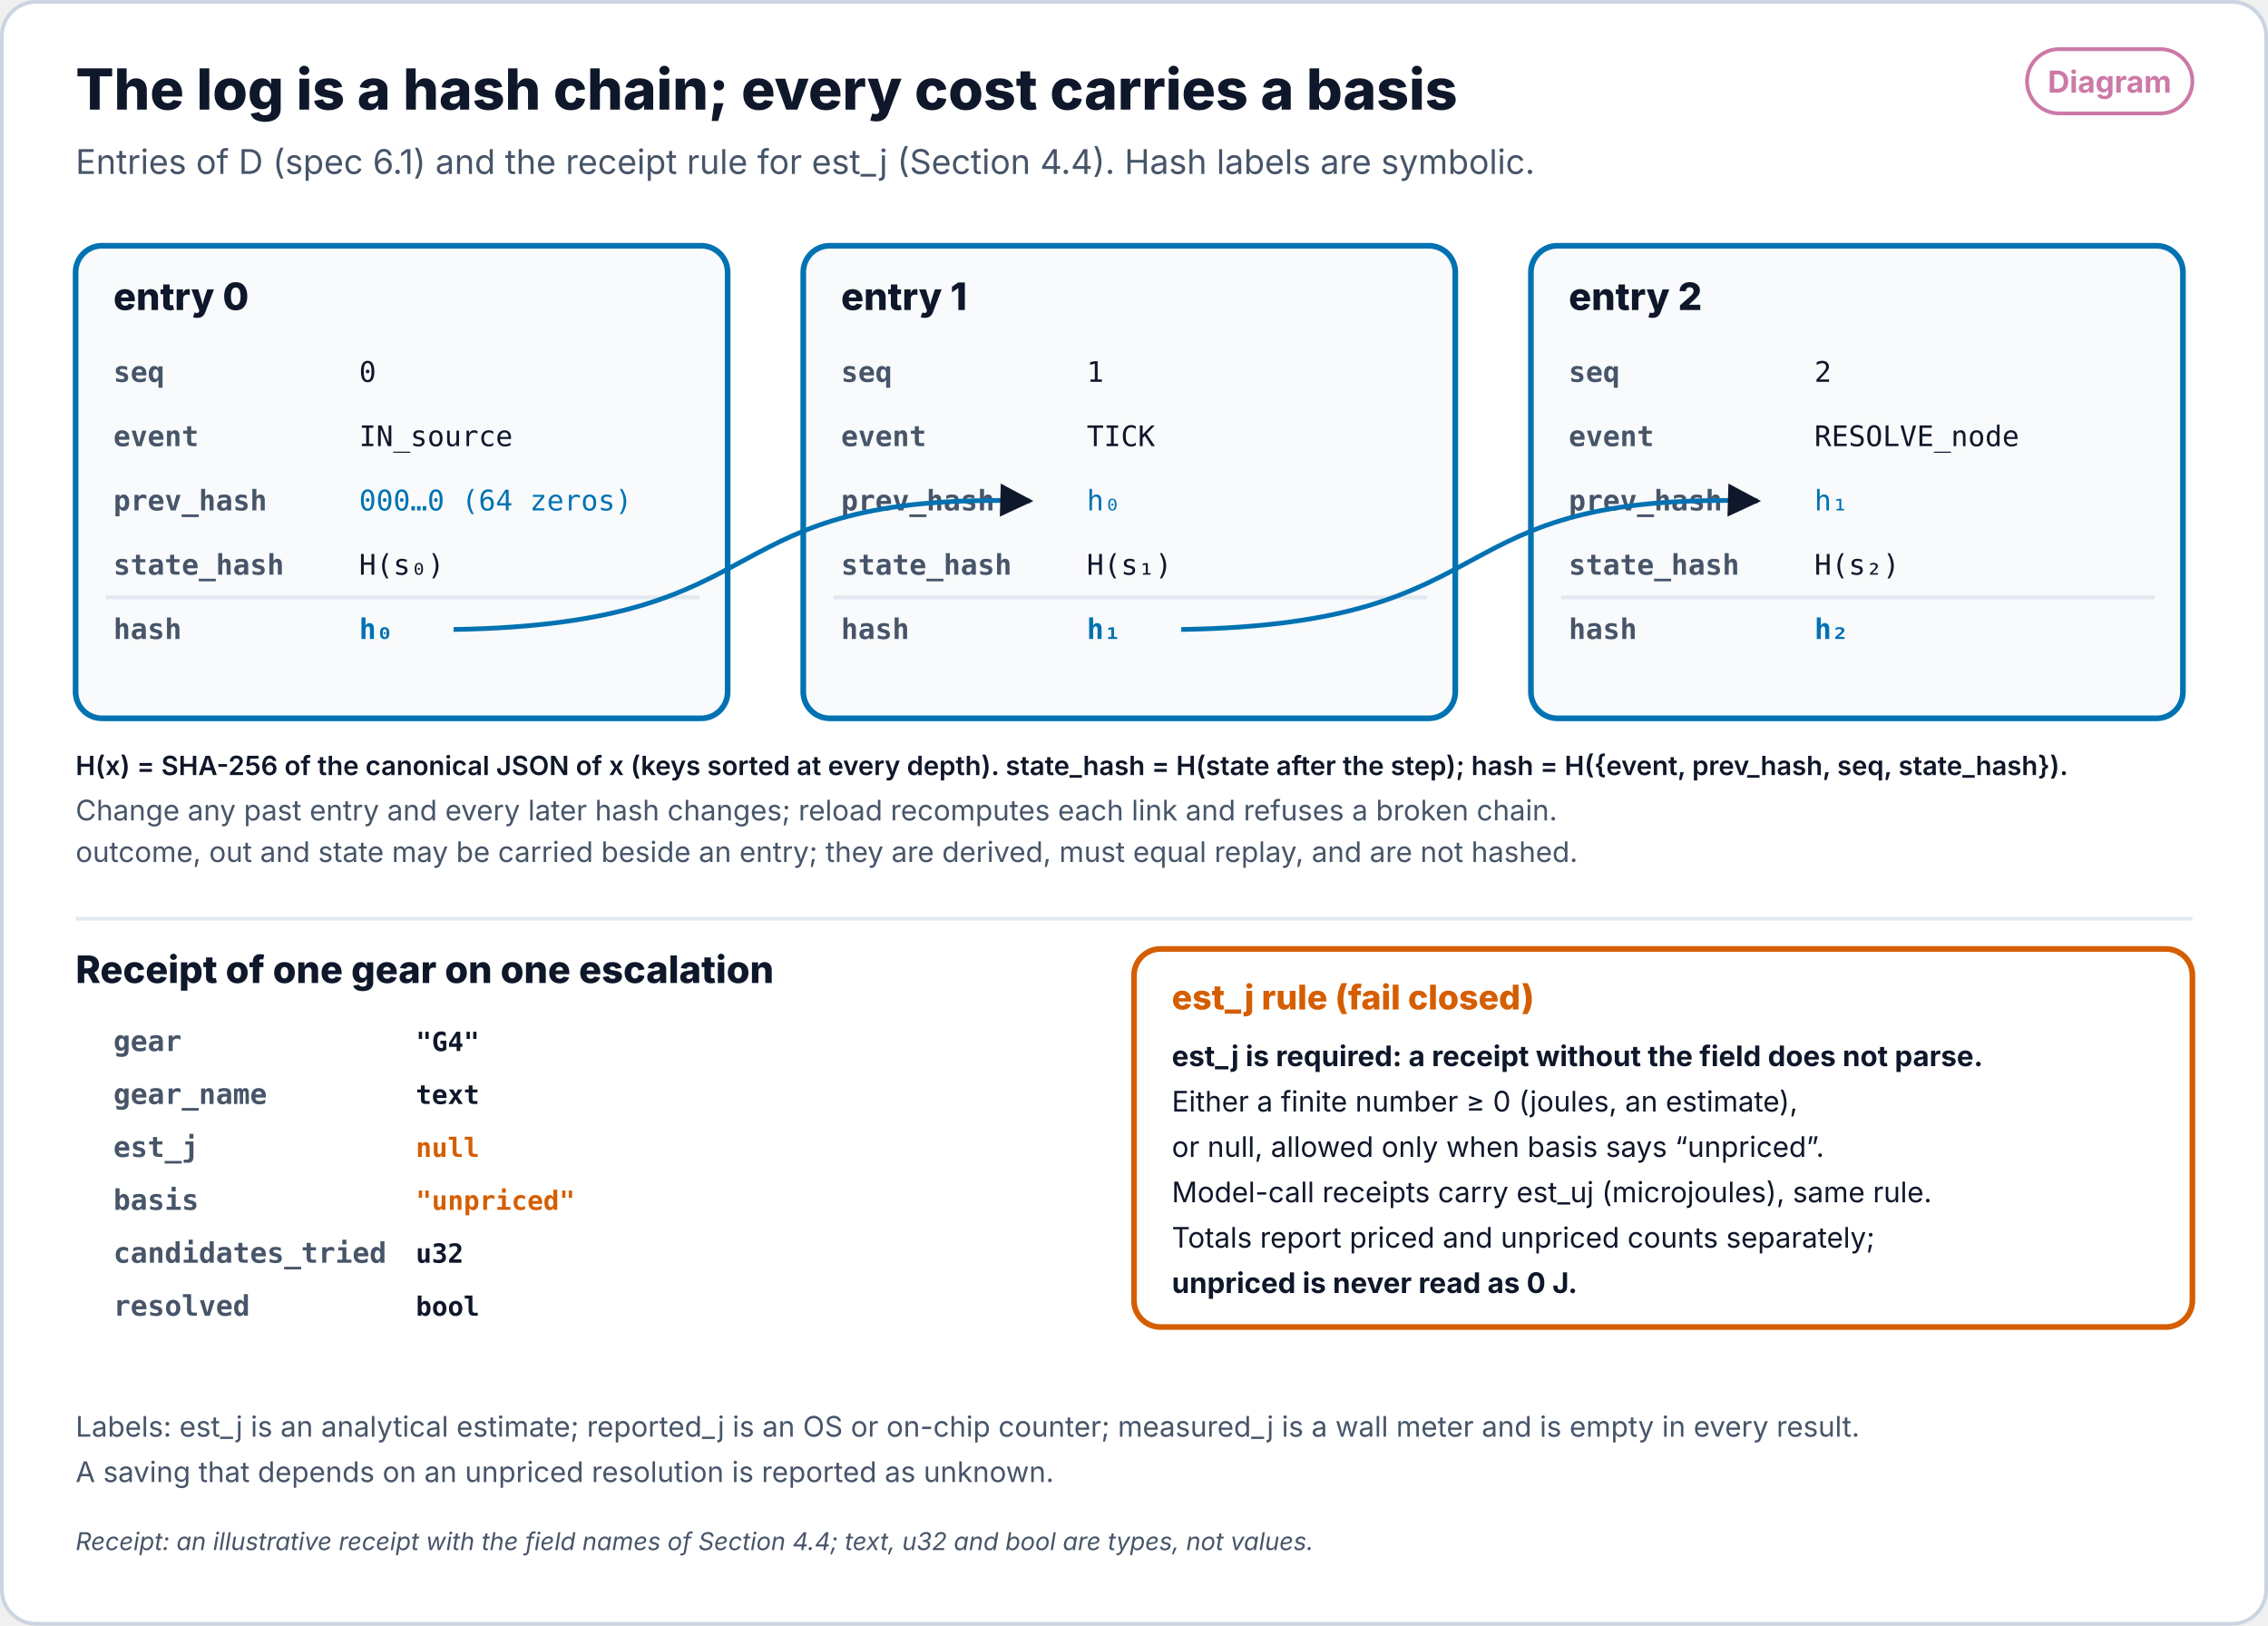
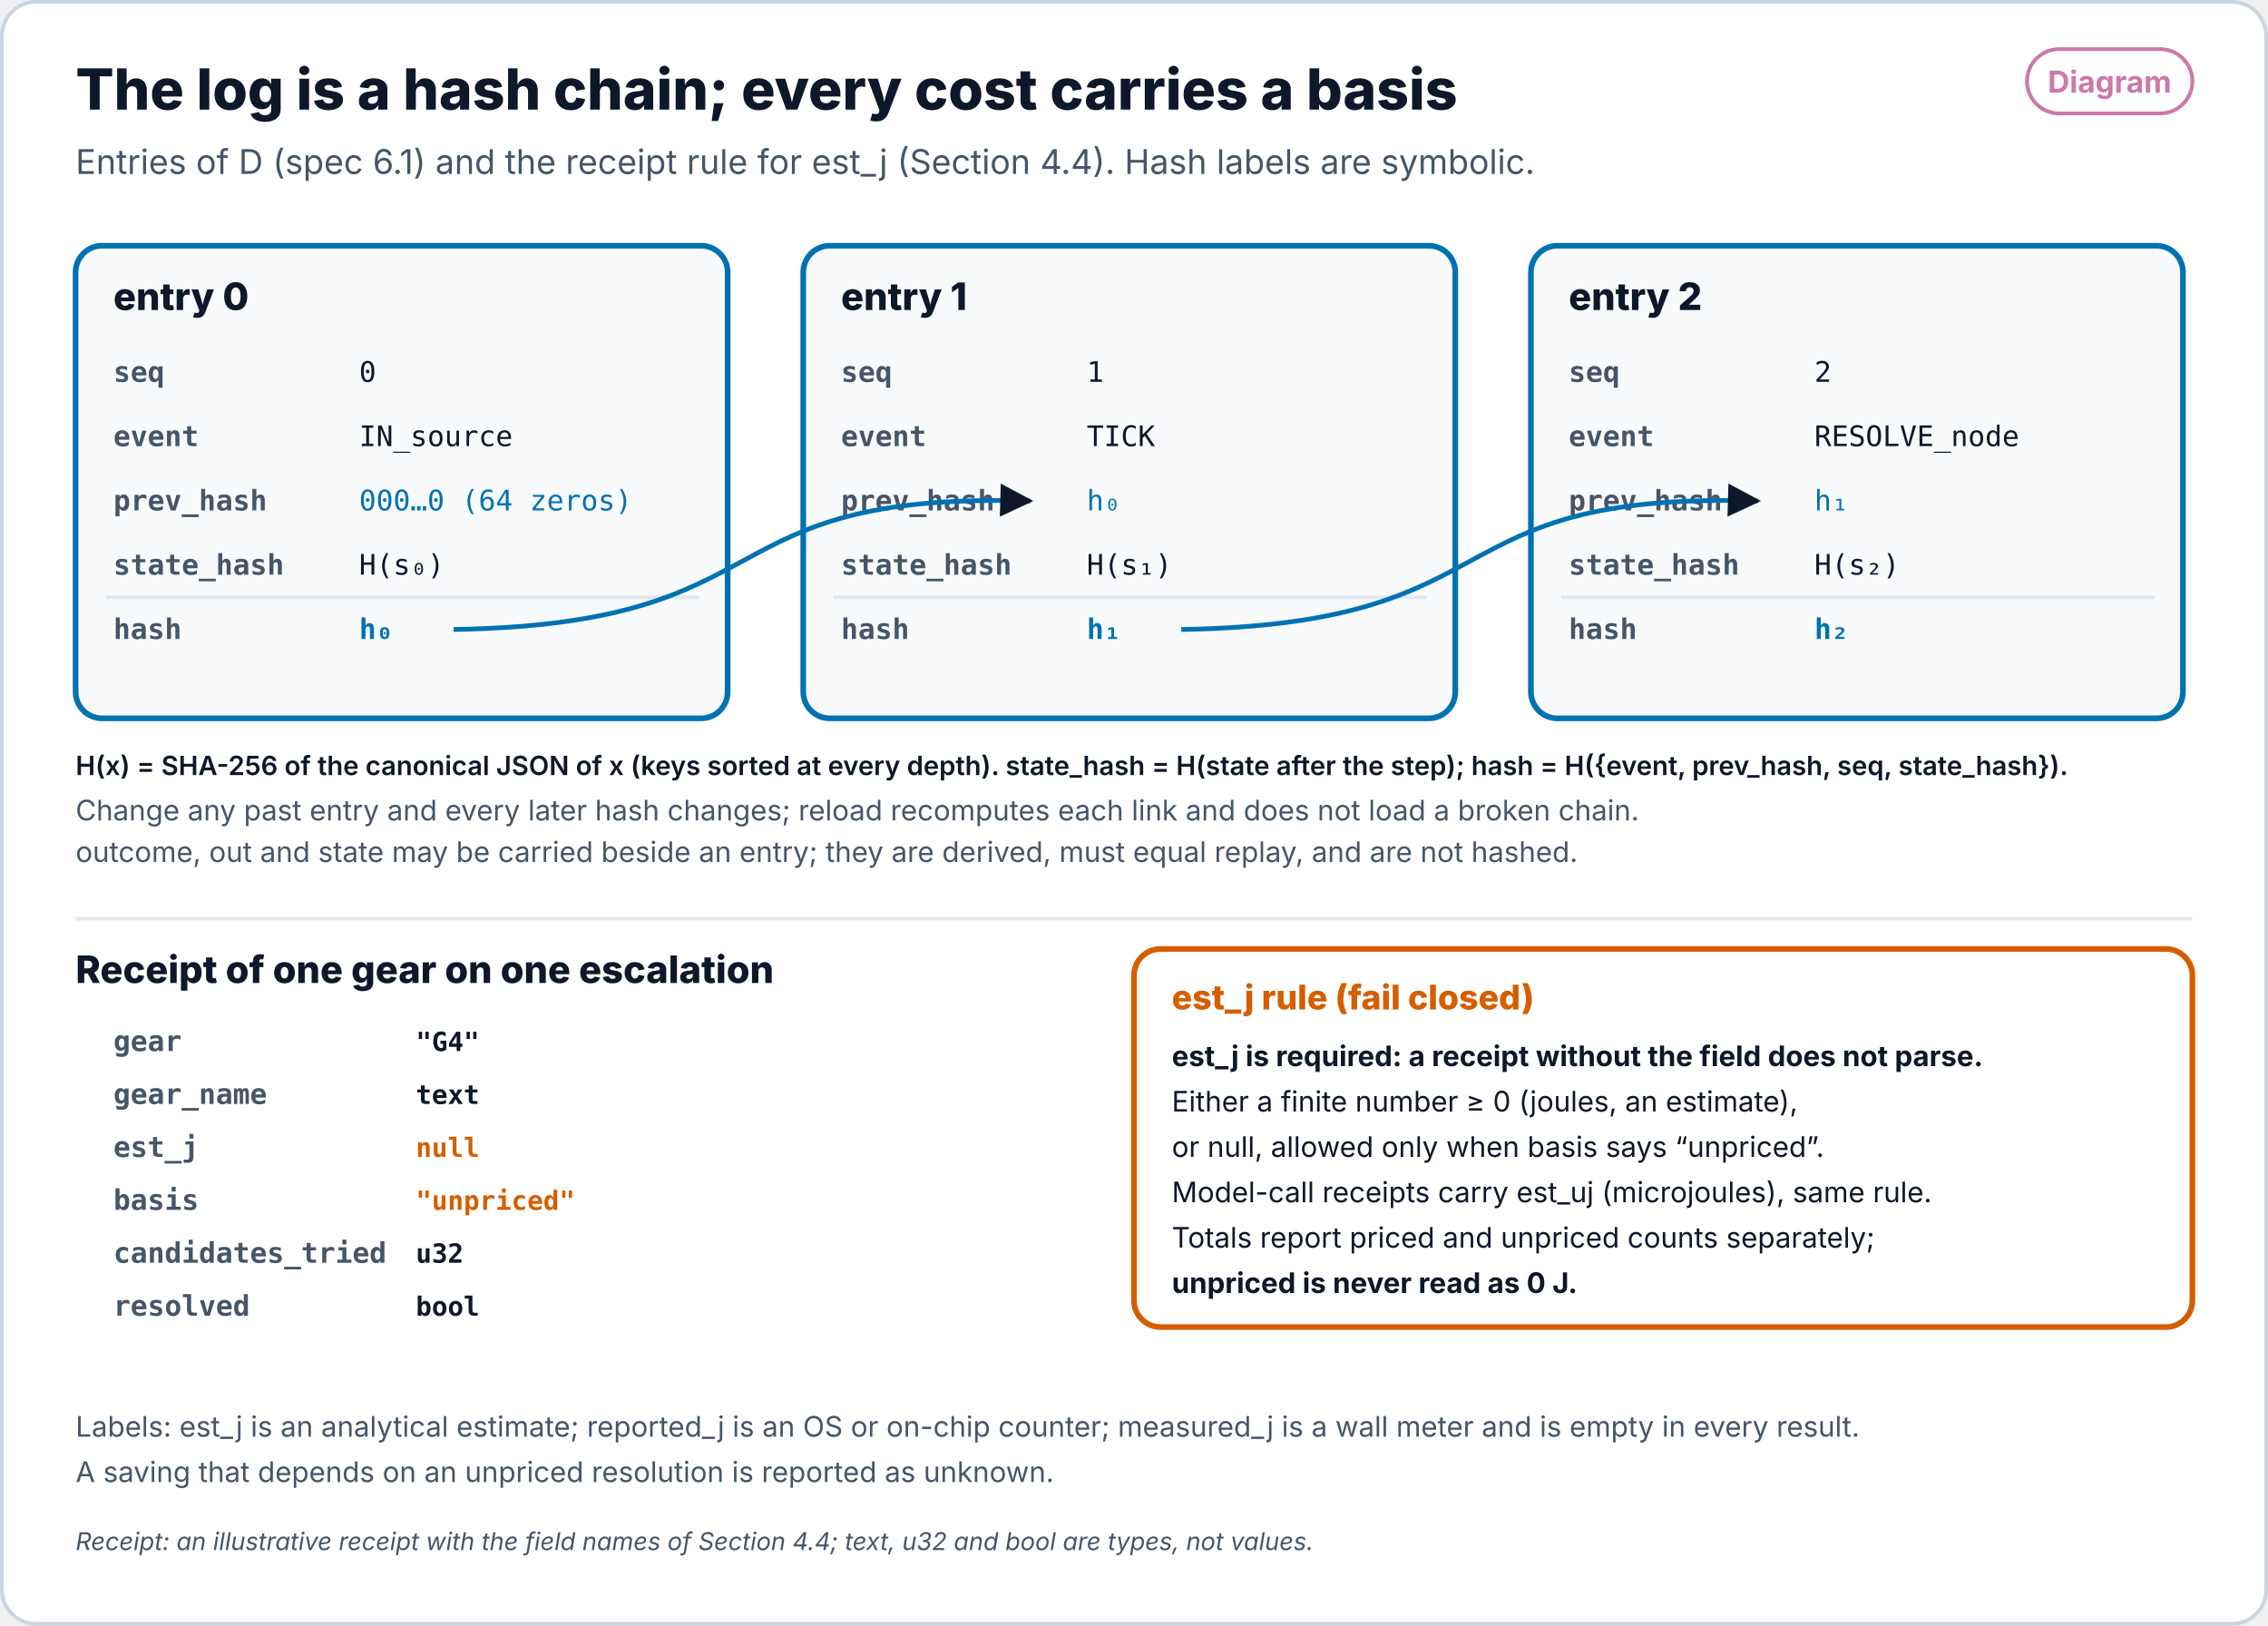
<svg xmlns="http://www.w3.org/2000/svg" width="1200" height="860" viewBox="0 0 1200 860" role="img" aria-labelledby="t d">
  <defs>
    <marker id="ah" viewBox="0 0 10 10" refX="9" refY="5" markerWidth="7" markerHeight="7" orient="auto-start-reverse">
      <path d="M0 0 L10 5 L0 10 z" fill="#0f172a" />
    </marker>
  </defs>
  <rect x="1" y="1" width="1198" height="858" rx="18" fill="#ffffff" stroke="#cbd5e1" stroke-width="2" />
  <text x="40.0" y="58.0" font-family="Inter, 'DejaVu Sans', Helvetica, Arial, sans-serif" font-size="30" font-weight="800" fill="#0f172a" text-anchor="start">The log is a hash chain; every cost carries a basis</text>
  <text x="40.0" y="92.0" font-family="Inter, 'DejaVu Sans', Helvetica, Arial, sans-serif" font-size="18" font-weight="400" fill="#475569" text-anchor="start">Entries of D (spec 6.1) and the receipt rule for est_j (Section 4.4). Hash labels are symbolic.</text>
  <rect x="1072.5" y="26" width="87.5" height="34" rx="17" fill="none" stroke="#CC79A7" stroke-width="2" />
  <text x="1116.2" y="49.0" font-family="Inter, 'DejaVu Sans', Helvetica, Arial, sans-serif" font-size="16" font-weight="700" fill="#CC79A7" text-anchor="middle">Diagram</text>
  <rect x="40.0" y="130.0" width="345.0" height="250.0" rx="14" fill="#f8fafc" stroke="#0072B2" stroke-width="3" opacity="1" />
  <text x="60.0" y="164.0" font-family="Inter, 'DejaVu Sans', Helvetica, Arial, sans-serif" font-size="20" font-weight="800" fill="#0f172a" text-anchor="start">entry 0</text>
  <text x="60.0" y="202.0" font-family="'DejaVu Sans Mono', Menlo, monospace" font-size="15" font-weight="700" fill="#475569" text-anchor="start" xml:space="preserve">seq</text>
  <text x="190.0" y="202.0" font-family="'DejaVu Sans Mono', Menlo, monospace" font-size="15" font-weight="500" fill="#0f172a" text-anchor="start" xml:space="preserve">0</text>
  <text x="60.0" y="236.0" font-family="'DejaVu Sans Mono', Menlo, monospace" font-size="15" font-weight="700" fill="#475569" text-anchor="start" xml:space="preserve">event</text>
  <text x="190.0" y="236.0" font-family="'DejaVu Sans Mono', Menlo, monospace" font-size="15" font-weight="500" fill="#0f172a" text-anchor="start" xml:space="preserve">IN_source</text>
  <text x="60.0" y="270.0" font-family="'DejaVu Sans Mono', Menlo, monospace" font-size="15" font-weight="700" fill="#475569" text-anchor="start" xml:space="preserve">prev_hash</text>
  <text x="190.0" y="270.0" font-family="'DejaVu Sans Mono', Menlo, monospace" font-size="15" font-weight="500" fill="#0072B2" text-anchor="start" xml:space="preserve">000…0 (64 zeros)</text>
  <text x="60.0" y="304.0" font-family="'DejaVu Sans Mono', Menlo, monospace" font-size="15" font-weight="700" fill="#475569" text-anchor="start" xml:space="preserve">state_hash</text>
  <text x="190.0" y="304.0" font-family="'DejaVu Sans Mono', Menlo, monospace" font-size="15" font-weight="500" fill="#0f172a" text-anchor="start" xml:space="preserve">H(s₀)</text>
  <text x="60.0" y="338.0" font-family="'DejaVu Sans Mono', Menlo, monospace" font-size="15" font-weight="700" fill="#475569" text-anchor="start" xml:space="preserve">hash</text>
  <text x="190.0" y="338.0" font-family="'DejaVu Sans Mono', Menlo, monospace" font-size="15" font-weight="700" fill="#0072B2" text-anchor="start" xml:space="preserve">h₀</text>
  <line x1="56.0" y1="316.0" x2="370.0" y2="316.0" stroke="#e2e8f0" stroke-width="2" />
  <rect x="425.0" y="130.0" width="345.0" height="250.0" rx="14" fill="#f8fafc" stroke="#0072B2" stroke-width="3" opacity="1" />
  <text x="445.0" y="164.0" font-family="Inter, 'DejaVu Sans', Helvetica, Arial, sans-serif" font-size="20" font-weight="800" fill="#0f172a" text-anchor="start">entry 1</text>
  <text x="445.0" y="202.0" font-family="'DejaVu Sans Mono', Menlo, monospace" font-size="15" font-weight="700" fill="#475569" text-anchor="start" xml:space="preserve">seq</text>
  <text x="575.0" y="202.0" font-family="'DejaVu Sans Mono', Menlo, monospace" font-size="15" font-weight="500" fill="#0f172a" text-anchor="start" xml:space="preserve">1</text>
  <text x="445.0" y="236.0" font-family="'DejaVu Sans Mono', Menlo, monospace" font-size="15" font-weight="700" fill="#475569" text-anchor="start" xml:space="preserve">event</text>
  <text x="575.0" y="236.0" font-family="'DejaVu Sans Mono', Menlo, monospace" font-size="15" font-weight="500" fill="#0f172a" text-anchor="start" xml:space="preserve">TICK</text>
  <text x="445.0" y="270.0" font-family="'DejaVu Sans Mono', Menlo, monospace" font-size="15" font-weight="700" fill="#475569" text-anchor="start" xml:space="preserve">prev_hash</text>
  <text x="575.0" y="270.0" font-family="'DejaVu Sans Mono', Menlo, monospace" font-size="15" font-weight="500" fill="#0072B2" text-anchor="start" xml:space="preserve">h₀</text>
  <text x="445.0" y="304.0" font-family="'DejaVu Sans Mono', Menlo, monospace" font-size="15" font-weight="700" fill="#475569" text-anchor="start" xml:space="preserve">state_hash</text>
  <text x="575.0" y="304.0" font-family="'DejaVu Sans Mono', Menlo, monospace" font-size="15" font-weight="500" fill="#0f172a" text-anchor="start" xml:space="preserve">H(s₁)</text>
  <text x="445.0" y="338.0" font-family="'DejaVu Sans Mono', Menlo, monospace" font-size="15" font-weight="700" fill="#475569" text-anchor="start" xml:space="preserve">hash</text>
  <text x="575.0" y="338.0" font-family="'DejaVu Sans Mono', Menlo, monospace" font-size="15" font-weight="700" fill="#0072B2" text-anchor="start" xml:space="preserve">h₁</text>
  <line x1="441.0" y1="316.0" x2="755.0" y2="316.0" stroke="#e2e8f0" stroke-width="2" />
  <rect x="810.0" y="130.0" width="345.0" height="250.0" rx="14" fill="#f8fafc" stroke="#0072B2" stroke-width="3" opacity="1" />
  <text x="830.0" y="164.0" font-family="Inter, 'DejaVu Sans', Helvetica, Arial, sans-serif" font-size="20" font-weight="800" fill="#0f172a" text-anchor="start">entry 2</text>
  <text x="830.0" y="202.0" font-family="'DejaVu Sans Mono', Menlo, monospace" font-size="15" font-weight="700" fill="#475569" text-anchor="start" xml:space="preserve">seq</text>
  <text x="960.0" y="202.0" font-family="'DejaVu Sans Mono', Menlo, monospace" font-size="15" font-weight="500" fill="#0f172a" text-anchor="start" xml:space="preserve">2</text>
  <text x="830.0" y="236.0" font-family="'DejaVu Sans Mono', Menlo, monospace" font-size="15" font-weight="700" fill="#475569" text-anchor="start" xml:space="preserve">event</text>
  <text x="960.0" y="236.0" font-family="'DejaVu Sans Mono', Menlo, monospace" font-size="15" font-weight="500" fill="#0f172a" text-anchor="start" xml:space="preserve">RESOLVE_node</text>
  <text x="830.0" y="270.0" font-family="'DejaVu Sans Mono', Menlo, monospace" font-size="15" font-weight="700" fill="#475569" text-anchor="start" xml:space="preserve">prev_hash</text>
  <text x="960.0" y="270.0" font-family="'DejaVu Sans Mono', Menlo, monospace" font-size="15" font-weight="500" fill="#0072B2" text-anchor="start" xml:space="preserve">h₁</text>
  <text x="830.0" y="304.0" font-family="'DejaVu Sans Mono', Menlo, monospace" font-size="15" font-weight="700" fill="#475569" text-anchor="start" xml:space="preserve">state_hash</text>
  <text x="960.0" y="304.0" font-family="'DejaVu Sans Mono', Menlo, monospace" font-size="15" font-weight="500" fill="#0f172a" text-anchor="start" xml:space="preserve">H(s₂)</text>
  <text x="830.0" y="338.0" font-family="'DejaVu Sans Mono', Menlo, monospace" font-size="15" font-weight="700" fill="#475569" text-anchor="start" xml:space="preserve">hash</text>
  <text x="960.0" y="338.0" font-family="'DejaVu Sans Mono', Menlo, monospace" font-size="15" font-weight="700" fill="#0072B2" text-anchor="start" xml:space="preserve">h₂</text>
  <line x1="826.0" y1="316.0" x2="1140.0" y2="316.0" stroke="#e2e8f0" stroke-width="2" />
  <path d="M240 333 C 420 330, 370 260, 545 265" stroke="#0072B2" stroke-width="2.5" fill="none" fill-opacity="1" marker-end="url(#ah)" stroke-linejoin="round" />
  <path d="M625 333 C 805 330, 755 260, 930 265" stroke="#0072B2" stroke-width="2.5" fill="none" fill-opacity="1" marker-end="url(#ah)" stroke-linejoin="round" />
  <text x="40.0" y="410.0" font-family="Inter, 'DejaVu Sans', Helvetica, Arial, sans-serif" font-size="14" font-weight="600" fill="#0f172a" text-anchor="start">H(x) = SHA-256 of the canonical JSON of x (keys sorted at every depth). state_hash = H(state after the step); hash = H({event, prev_hash, seq, state_hash}).</text>
-   <text x="40.0" y="434.0" font-family="Inter, 'DejaVu Sans', Helvetica, Arial, sans-serif" font-size="15" font-weight="400" fill="#475569" text-anchor="start">Change any past entry and every later hash changes; reload recomputes each link and refuses a broken chain.</text>
+   <text x="40.0" y="434.0" font-family="Inter, 'DejaVu Sans', Helvetica, Arial, sans-serif" font-size="15" font-weight="400" fill="#475569" text-anchor="start">Change any past entry and every later hash changes; reload recomputes each link and does not load a broken chain.</text>
  <text x="40.0" y="456.0" font-family="Inter, 'DejaVu Sans', Helvetica, Arial, sans-serif" font-size="15" font-weight="400" fill="#475569" text-anchor="start">outcome, out and state may be carried beside an entry; they are derived, must equal replay, and are not hashed.</text>
  <line x1="40.0" y1="486.0" x2="1160.0" y2="486.0" stroke="#e2e8f0" stroke-width="2" />
  <text x="40.0" y="520.0" font-family="Inter, 'DejaVu Sans', Helvetica, Arial, sans-serif" font-size="20" font-weight="800" fill="#0f172a" text-anchor="start">Receipt of one gear on one escalation</text>
  <text x="60.0" y="556.0" font-family="'DejaVu Sans Mono', Menlo, monospace" font-size="15" font-weight="700" fill="#475569" text-anchor="start" xml:space="preserve">gear</text>
  <text x="220.0" y="556.0" font-family="'DejaVu Sans Mono', Menlo, monospace" font-size="14" font-weight="600" fill="#0f172a" text-anchor="start" xml:space="preserve">"G4"</text>
  <text x="60.0" y="584.0" font-family="'DejaVu Sans Mono', Menlo, monospace" font-size="15" font-weight="700" fill="#475569" text-anchor="start" xml:space="preserve">gear_name</text>
  <text x="220.0" y="584.0" font-family="'DejaVu Sans Mono', Menlo, monospace" font-size="14" font-weight="600" fill="#0f172a" text-anchor="start" xml:space="preserve">text</text>
  <text x="60.0" y="612.0" font-family="'DejaVu Sans Mono', Menlo, monospace" font-size="15" font-weight="700" fill="#475569" text-anchor="start" xml:space="preserve">est_j</text>
  <text x="220.0" y="612.0" font-family="'DejaVu Sans Mono', Menlo, monospace" font-size="14" font-weight="600" fill="#D55E00" text-anchor="start" xml:space="preserve">null</text>
  <text x="60.0" y="640.0" font-family="'DejaVu Sans Mono', Menlo, monospace" font-size="15" font-weight="700" fill="#475569" text-anchor="start" xml:space="preserve">basis</text>
  <text x="220.0" y="640.0" font-family="'DejaVu Sans Mono', Menlo, monospace" font-size="14" font-weight="600" fill="#D55E00" text-anchor="start" xml:space="preserve">"unpriced"</text>
  <text x="60.0" y="668.0" font-family="'DejaVu Sans Mono', Menlo, monospace" font-size="15" font-weight="700" fill="#475569" text-anchor="start" xml:space="preserve">candidates_tried</text>
  <text x="220.0" y="668.0" font-family="'DejaVu Sans Mono', Menlo, monospace" font-size="14" font-weight="600" fill="#0f172a" text-anchor="start" xml:space="preserve">u32</text>
  <text x="60.0" y="696.0" font-family="'DejaVu Sans Mono', Menlo, monospace" font-size="15" font-weight="700" fill="#475569" text-anchor="start" xml:space="preserve">resolved</text>
  <text x="220.0" y="696.0" font-family="'DejaVu Sans Mono', Menlo, monospace" font-size="14" font-weight="600" fill="#0f172a" text-anchor="start" xml:space="preserve">bool</text>
  <rect x="600.0" y="502.0" width="560.0" height="200.0" rx="14" fill="#ffffff" stroke="#D55E00" stroke-width="3" opacity="1" />
  <text x="620.0" y="534.0" font-family="Inter, 'DejaVu Sans', Helvetica, Arial, sans-serif" font-size="18" font-weight="800" fill="#D55E00" text-anchor="start">est_j rule (fail closed)</text>
  <text x="620.0" y="564.0" font-family="Inter, 'DejaVu Sans', Helvetica, Arial, sans-serif" font-size="15" font-weight="700" fill="#0f172a" text-anchor="start">est_j is required: a receipt without the field does not parse.</text>
  <text x="620.0" y="588.0" font-family="Inter, 'DejaVu Sans', Helvetica, Arial, sans-serif" font-size="15" font-weight="400" fill="#0f172a" text-anchor="start">Either a finite number ≥ 0 (joules, an estimate),</text>
  <text x="620.0" y="612.0" font-family="Inter, 'DejaVu Sans', Helvetica, Arial, sans-serif" font-size="15" font-weight="400" fill="#0f172a" text-anchor="start">or null, allowed only when basis says “unpriced”.</text>
  <text x="620.0" y="636.0" font-family="Inter, 'DejaVu Sans', Helvetica, Arial, sans-serif" font-size="15" font-weight="400" fill="#0f172a" text-anchor="start">Model-call receipts carry est_uj (microjoules), same rule.</text>
  <text x="620.0" y="660.0" font-family="Inter, 'DejaVu Sans', Helvetica, Arial, sans-serif" font-size="15" font-weight="400" fill="#0f172a" text-anchor="start">Totals report priced and unpriced counts separately;</text>
  <text x="620.0" y="684.0" font-family="Inter, 'DejaVu Sans', Helvetica, Arial, sans-serif" font-size="15" font-weight="700" fill="#0f172a" text-anchor="start">unpriced is never read as 0 J.</text>
  <text x="40.0" y="760.0" font-family="Inter, 'DejaVu Sans', Helvetica, Arial, sans-serif" font-size="15" font-weight="400" fill="#475569" text-anchor="start">Labels: est_j is an analytical estimate; reported_j is an OS or on-chip counter; measured_j is a wall meter and is empty in every result.</text>
  <text x="40.0" y="784.0" font-family="Inter, 'DejaVu Sans', Helvetica, Arial, sans-serif" font-size="15" font-weight="400" fill="#475569" text-anchor="start">A saving that depends on an unpriced resolution is reported as unknown.</text>
  <text x="40.0" y="820.0" font-family="Inter, 'DejaVu Sans', Helvetica, Arial, sans-serif" font-size="13" font-weight="400" fill="#475569" text-anchor="start" font-style="italic">Receipt: an illustrative receipt with the field names of Section 4.4; text, u32 and bool are types, not values.</text>
</svg>
